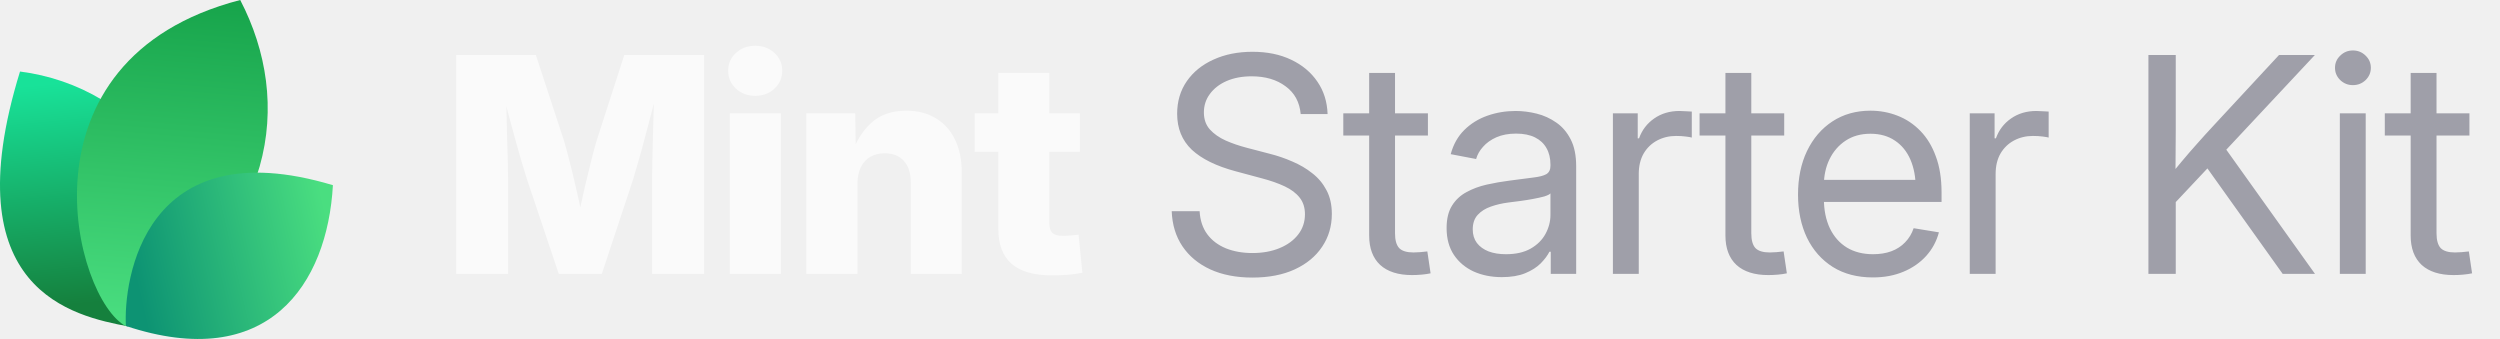
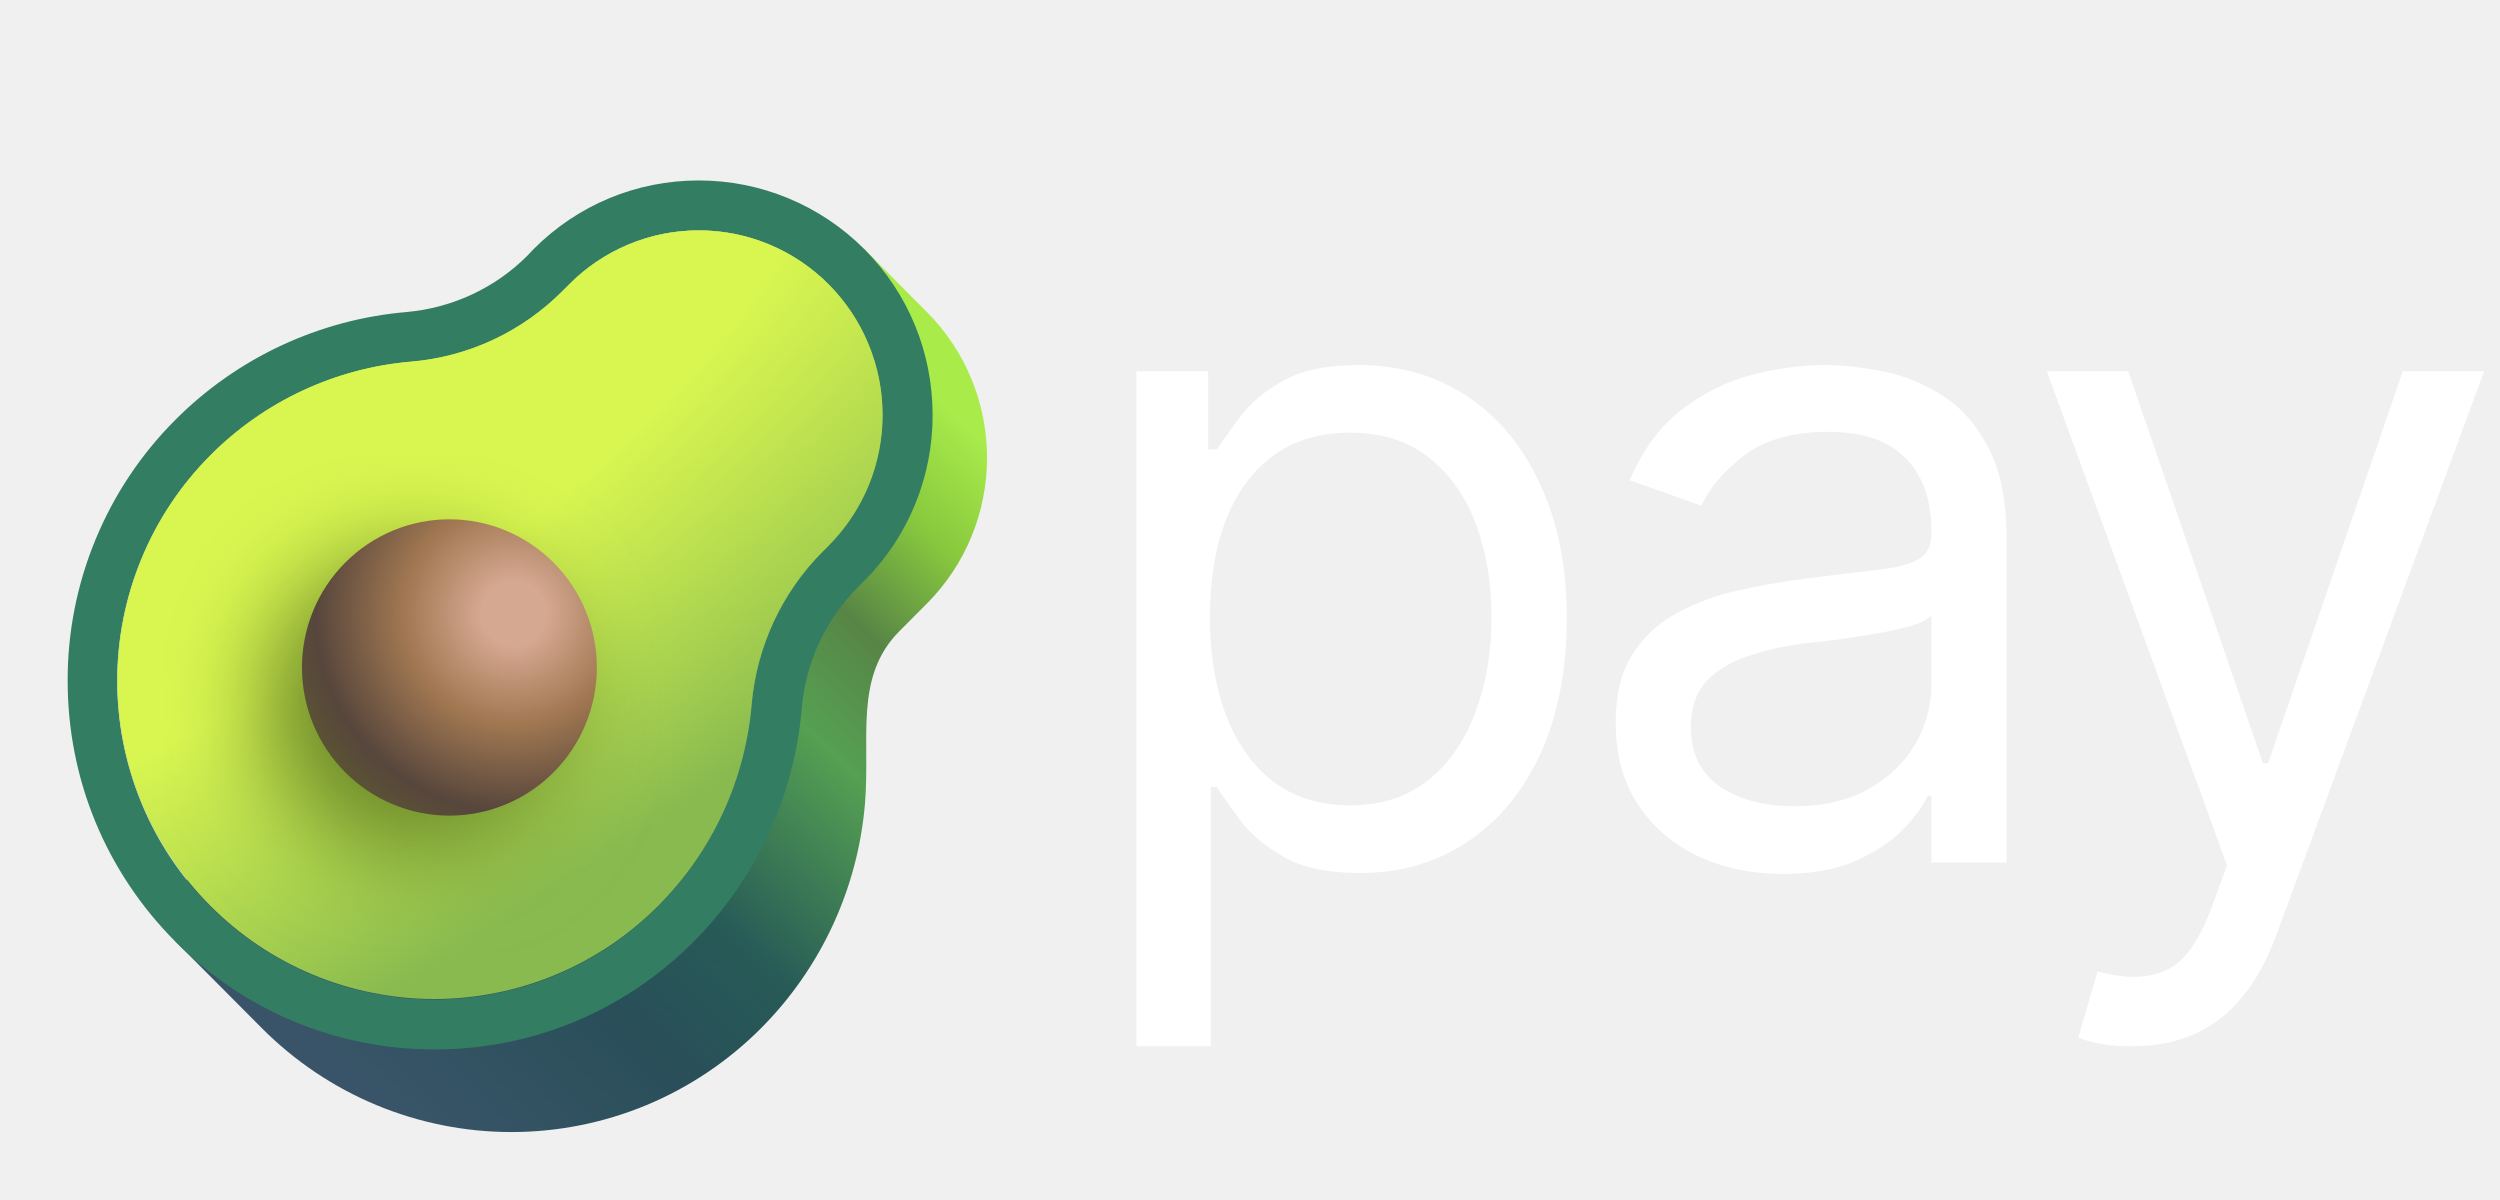
- <svg xmlns="http://www.w3.org/2000/svg" width="177" height="24" viewBox="0 0 177 24" fill="none">
-   <path d="M9.061 23.108C5.268 22.377 -3.391 20.627 1.417 5.064C9.634 6.099 16.973 14.064 9.061 23.108Z" fill="url(#paint0_linear_17557_2145)" />
-   <path d="M8.919 23.094C5.276 21.222 0.784 4.209 17.007 0C20.757 7.193 19.621 16.545 8.919 23.094Z" fill="url(#paint1_linear_17557_2145)" />
-   <path d="M8.914 23.079C8.735 19.882 10.159 9.085 23.57 13.111C23.181 20.123 18.984 26.418 8.914 23.079Z" fill="url(#paint2_linear_17557_2145)" />
-   <path d="M32.301 19.392V3.894H37.938L39.925 9.948C40.036 10.315 40.164 10.787 40.31 11.362C40.462 11.938 40.611 12.552 40.757 13.204C40.91 13.855 41.048 14.483 41.173 15.086C41.305 15.682 41.412 16.192 41.495 16.615H40.695C40.771 16.192 40.871 15.682 40.996 15.086C41.128 14.49 41.267 13.866 41.412 13.214C41.565 12.562 41.714 11.948 41.86 11.373C42.005 10.79 42.133 10.315 42.244 9.948L44.2 3.894H49.848V19.392H46.166V12.704C46.166 12.357 46.173 11.917 46.187 11.383C46.2 10.849 46.214 10.27 46.228 9.646C46.249 9.022 46.266 8.391 46.28 7.753C46.301 7.115 46.311 6.519 46.311 5.964H46.623C46.485 6.561 46.332 7.181 46.166 7.826C45.999 8.471 45.833 9.102 45.666 9.719C45.507 10.336 45.351 10.901 45.198 11.414C45.053 11.928 44.928 12.357 44.824 12.704L42.608 19.392H39.561L37.314 12.704C37.203 12.357 37.072 11.928 36.919 11.414C36.773 10.901 36.614 10.34 36.441 9.729C36.274 9.112 36.104 8.481 35.931 7.836C35.764 7.192 35.608 6.567 35.463 5.964H35.827C35.834 6.512 35.844 7.105 35.858 7.743C35.872 8.374 35.886 9.005 35.9 9.636C35.92 10.26 35.938 10.839 35.952 11.373C35.965 11.907 35.972 12.351 35.972 12.704V19.392H32.301ZM51.668 19.392V8.024H55.288V19.392H51.668ZM53.468 6.786C52.927 6.786 52.473 6.616 52.105 6.276C51.738 5.93 51.554 5.507 51.554 5.007C51.554 4.508 51.738 4.088 52.105 3.749C52.473 3.409 52.927 3.239 53.468 3.239C54.009 3.239 54.463 3.409 54.83 3.749C55.198 4.082 55.382 4.501 55.382 5.007C55.382 5.507 55.198 5.93 54.83 6.276C54.463 6.616 54.009 6.786 53.468 6.786ZM60.708 13.027V19.392H57.088V8.024H60.551L60.593 10.967H60.281C60.593 10.024 61.061 9.268 61.685 8.7C62.309 8.124 63.138 7.836 64.171 7.836C64.975 7.836 65.672 8.017 66.262 8.377C66.851 8.731 67.302 9.234 67.614 9.885C67.933 10.537 68.092 11.307 68.092 12.194V19.392H64.483V12.912C64.483 12.26 64.32 11.754 63.994 11.394C63.675 11.033 63.221 10.853 62.632 10.853C62.25 10.853 61.914 10.936 61.623 11.102C61.332 11.269 61.106 11.515 60.947 11.841C60.787 12.16 60.708 12.555 60.708 13.027ZM76.456 8.024V10.749H69.008V8.024H76.456ZM70.683 5.163H74.292V15.783C74.292 16.102 74.361 16.334 74.5 16.48C74.646 16.625 74.899 16.698 75.259 16.698C75.405 16.698 75.596 16.688 75.831 16.667C76.074 16.646 76.251 16.629 76.362 16.615L76.632 19.309C76.313 19.378 75.963 19.427 75.582 19.455C75.207 19.482 74.836 19.496 74.469 19.496C73.2 19.496 72.25 19.222 71.619 18.674C70.995 18.127 70.683 17.308 70.683 16.22V5.163Z" fill="#FAFAFA" />
-   <path d="M88.667 19.652C87.523 19.652 86.528 19.458 85.682 19.07C84.843 18.681 84.188 18.137 83.716 17.437C83.245 16.736 82.992 15.908 82.957 14.951H84.933C84.968 15.596 85.148 16.14 85.474 16.584C85.8 17.021 86.24 17.354 86.795 17.582C87.35 17.804 87.974 17.915 88.667 17.915C89.388 17.915 90.026 17.801 90.581 17.572C91.143 17.343 91.583 17.024 91.902 16.615C92.228 16.199 92.391 15.717 92.391 15.169C92.391 14.698 92.266 14.306 92.017 13.994C91.767 13.675 91.413 13.408 90.956 13.193C90.498 12.978 89.954 12.787 89.323 12.621L87.502 12.132C86.123 11.765 85.082 11.255 84.382 10.603C83.689 9.944 83.342 9.095 83.342 8.055C83.342 7.174 83.571 6.404 84.028 5.746C84.486 5.087 85.117 4.577 85.921 4.217C86.726 3.849 87.645 3.666 88.678 3.666C89.718 3.666 90.63 3.853 91.413 4.227C92.204 4.602 92.824 5.122 93.275 5.787C93.726 6.446 93.965 7.209 93.993 8.076H92.089C92.013 7.23 91.656 6.574 91.018 6.11C90.387 5.638 89.586 5.403 88.615 5.403C87.95 5.403 87.36 5.513 86.847 5.735C86.341 5.957 85.946 6.262 85.661 6.651C85.377 7.032 85.235 7.469 85.235 7.961C85.235 8.447 85.377 8.849 85.661 9.168C85.946 9.48 86.317 9.74 86.774 9.948C87.232 10.149 87.724 10.319 88.251 10.457L89.884 10.884C90.439 11.023 90.977 11.206 91.496 11.435C92.023 11.657 92.495 11.934 92.911 12.267C93.334 12.593 93.67 12.995 93.92 13.474C94.17 13.945 94.294 14.504 94.294 15.149C94.294 16.015 94.066 16.788 93.608 17.468C93.157 18.148 92.512 18.681 91.673 19.07C90.834 19.458 89.832 19.652 88.667 19.652ZM101.097 8.024V9.594H95.106V8.024H101.097ZM96.937 5.163H98.767V16.521C98.767 17 98.865 17.347 99.059 17.562C99.26 17.77 99.6 17.874 100.078 17.874C100.21 17.874 100.366 17.867 100.546 17.853C100.733 17.832 100.903 17.815 101.056 17.801L101.285 19.351C101.097 19.392 100.886 19.423 100.65 19.444C100.414 19.465 100.189 19.475 99.974 19.475C98.996 19.475 98.244 19.236 97.717 18.758C97.197 18.272 96.937 17.579 96.937 16.677V5.163ZM106.33 19.621C105.595 19.621 104.932 19.489 104.343 19.226C103.754 18.955 103.285 18.564 102.939 18.05C102.592 17.53 102.419 16.896 102.419 16.147C102.419 15.495 102.547 14.965 102.804 14.556C103.06 14.146 103.403 13.828 103.833 13.599C104.263 13.363 104.742 13.186 105.269 13.068C105.796 12.95 106.333 12.857 106.881 12.787C107.574 12.69 108.132 12.617 108.555 12.569C108.978 12.52 109.287 12.441 109.481 12.33C109.675 12.212 109.772 12.014 109.772 11.737V11.654C109.772 11.203 109.679 10.815 109.492 10.489C109.311 10.163 109.041 9.91 108.68 9.729C108.32 9.549 107.872 9.459 107.338 9.459C106.805 9.459 106.34 9.546 105.945 9.719C105.556 9.892 105.241 10.118 104.998 10.395C104.755 10.665 104.593 10.953 104.509 11.258L102.71 10.915C102.897 10.222 103.22 9.65 103.677 9.199C104.135 8.748 104.679 8.412 105.31 8.19C105.941 7.968 106.607 7.857 107.307 7.857C107.8 7.857 108.295 7.92 108.795 8.044C109.301 8.169 109.765 8.381 110.188 8.679C110.611 8.97 110.951 9.369 111.208 9.875C111.464 10.374 111.593 11.005 111.593 11.768V19.392H109.793V17.822H109.7C109.568 18.085 109.363 18.359 109.086 18.643C108.809 18.921 108.444 19.153 107.994 19.34C107.543 19.527 106.988 19.621 106.33 19.621ZM106.621 17.998C107.321 17.998 107.904 17.867 108.368 17.603C108.84 17.333 109.19 16.986 109.419 16.563C109.654 16.133 109.772 15.682 109.772 15.211V13.692C109.703 13.769 109.554 13.841 109.325 13.911C109.096 13.973 108.829 14.032 108.524 14.088C108.226 14.143 107.921 14.192 107.609 14.233C107.304 14.275 107.033 14.309 106.798 14.337C106.354 14.393 105.938 14.49 105.549 14.628C105.168 14.76 104.86 14.954 104.624 15.211C104.388 15.467 104.27 15.811 104.27 16.241C104.27 16.615 104.367 16.934 104.561 17.198C104.762 17.461 105.04 17.662 105.393 17.801C105.747 17.933 106.156 17.998 106.621 17.998ZM114.193 19.392V8.024H115.951V9.792H116.045C116.253 9.209 116.61 8.741 117.116 8.388C117.622 8.034 118.219 7.857 118.905 7.857C119.058 7.857 119.217 7.864 119.384 7.878C119.55 7.885 119.682 7.892 119.779 7.899V9.74C119.716 9.719 119.578 9.695 119.363 9.667C119.155 9.639 118.922 9.625 118.666 9.625C118.174 9.625 117.726 9.733 117.324 9.948C116.922 10.163 116.603 10.471 116.367 10.874C116.138 11.276 116.024 11.758 116.024 12.319V19.392H114.193ZM126.322 8.024V9.594H120.33V8.024H126.322ZM122.161 5.163H123.992V16.521C123.992 17 124.089 17.347 124.283 17.562C124.484 17.77 124.824 17.874 125.302 17.874C125.434 17.874 125.59 17.867 125.77 17.853C125.958 17.832 126.127 17.815 126.28 17.801L126.509 19.351C126.322 19.392 126.11 19.423 125.874 19.444C125.639 19.465 125.413 19.475 125.198 19.475C124.221 19.475 123.468 19.236 122.941 18.758C122.421 18.272 122.161 17.579 122.161 16.677V5.163ZM132.604 19.642C131.502 19.642 130.555 19.396 129.765 18.903C128.974 18.404 128.364 17.714 127.934 16.834C127.511 15.946 127.3 14.927 127.3 13.775C127.3 12.611 127.511 11.584 127.934 10.697C128.364 9.802 128.964 9.102 129.734 8.596C130.51 8.089 131.408 7.836 132.428 7.836C133.1 7.836 133.738 7.954 134.341 8.19C134.952 8.426 135.489 8.783 135.954 9.261C136.425 9.74 136.793 10.343 137.056 11.071C137.327 11.792 137.462 12.645 137.462 13.63V14.296H128.433V12.735H136.463L135.631 13.297C135.631 12.541 135.506 11.876 135.257 11.3C135.007 10.725 134.643 10.277 134.165 9.958C133.686 9.632 133.107 9.469 132.428 9.469C131.748 9.469 131.162 9.632 130.67 9.958C130.177 10.284 129.796 10.725 129.526 11.279C129.262 11.827 129.13 12.441 129.13 13.12V14.046C129.13 14.864 129.273 15.572 129.557 16.168C129.841 16.757 130.243 17.211 130.763 17.53C131.283 17.842 131.901 17.998 132.615 17.998C133.093 17.998 133.523 17.929 133.905 17.79C134.293 17.645 134.619 17.433 134.882 17.156C135.153 16.879 135.354 16.546 135.486 16.157L137.275 16.449C137.108 17.08 136.81 17.634 136.38 18.113C135.95 18.591 135.413 18.966 134.768 19.236C134.123 19.507 133.402 19.642 132.604 19.642ZM139.459 19.392V8.024H141.217V9.792H141.311C141.519 9.209 141.876 8.741 142.382 8.388C142.888 8.034 143.485 7.857 144.171 7.857C144.324 7.857 144.483 7.864 144.649 7.878C144.816 7.885 144.948 7.892 145.045 7.899V9.74C144.982 9.719 144.844 9.695 144.629 9.667C144.421 9.639 144.188 9.625 143.932 9.625C143.439 9.625 142.992 9.733 142.59 9.948C142.188 10.163 141.869 10.471 141.633 10.874C141.404 11.276 141.29 11.758 141.29 12.319V19.392H139.459ZM153.429 14.961V12.715C153.783 12.257 154.136 11.82 154.49 11.404C154.844 10.981 155.204 10.565 155.572 10.156C155.939 9.74 156.314 9.327 156.695 8.918L161.355 3.894H163.893L157.277 10.967H157.184L153.429 14.961ZM152.108 19.392V3.894H154.043V9.241L154.022 12.559L154.043 13.505V19.392H152.108ZM161.615 19.392L155.967 11.477L157.173 9.969L163.903 19.392H161.615ZM165.661 19.392V8.024H167.492V19.392H165.661ZM166.587 6.027C166.24 6.027 165.942 5.909 165.692 5.673C165.443 5.43 165.318 5.139 165.318 4.799C165.318 4.459 165.443 4.172 165.692 3.936C165.942 3.693 166.24 3.572 166.587 3.572C166.934 3.572 167.232 3.693 167.482 3.936C167.731 4.172 167.856 4.459 167.856 4.799C167.856 5.139 167.731 5.43 167.482 5.673C167.232 5.909 166.934 6.027 166.587 6.027ZM174.836 8.024V9.594H168.844V8.024H174.836ZM170.675 5.163H172.506V16.521C172.506 17 172.603 17.347 172.797 17.562C172.998 17.77 173.338 17.874 173.816 17.874C173.948 17.874 174.104 17.867 174.284 17.853C174.472 17.832 174.641 17.815 174.794 17.801L175.023 19.351C174.836 19.392 174.624 19.423 174.388 19.444C174.153 19.465 173.927 19.475 173.712 19.475C172.735 19.475 171.982 19.236 171.455 18.758C170.935 18.272 170.675 17.579 170.675 16.677V5.163Z" fill="#9F9FA9" />
+ <svg xmlns="http://www.w3.org/2000/svg" width="50" height="24" viewBox="0 0 50 24" fill="none">
+   <path d="M22.729 20.924V7.424H24.163V8.988H24.338C24.449 8.818 24.604 8.602 24.802 8.338C25 8.068 25.286 7.828 25.659 7.617C26.032 7.406 26.536 7.301 27.172 7.301C27.994 7.301 28.717 7.509 29.341 7.925C29.964 8.335 30.451 8.921 30.801 9.683C31.157 10.438 31.335 11.332 31.335 12.363C31.335 13.4 31.16 14.303 30.81 15.07C30.46 15.832 29.973 16.421 29.349 16.837C28.726 17.253 28.006 17.461 27.189 17.461C26.566 17.461 26.064 17.355 25.685 17.145C25.306 16.928 25.015 16.685 24.811 16.415C24.607 16.14 24.449 15.914 24.338 15.738H24.216V20.924H22.729ZM26.997 16.107C27.621 16.107 28.142 15.94 28.562 15.606C28.982 15.267 29.297 14.812 29.507 14.244C29.723 13.676 29.83 13.043 29.83 12.346C29.83 11.654 29.725 11.03 29.515 10.474C29.306 9.917 28.991 9.475 28.571 9.146C28.157 8.818 27.632 8.654 26.997 8.654C26.385 8.654 25.872 8.81 25.458 9.12C25.044 9.425 24.729 9.855 24.513 10.412C24.303 10.963 24.198 11.607 24.198 12.346C24.198 13.084 24.306 13.737 24.522 14.306C24.738 14.868 25.052 15.311 25.466 15.633C25.886 15.949 26.396 16.107 26.997 16.107ZM35.655 17.479C35.037 17.479 34.474 17.361 33.967 17.127C33.46 16.887 33.057 16.541 32.76 16.09C32.463 15.639 32.314 15.094 32.314 14.455C32.314 13.893 32.425 13.438 32.646 13.093C32.868 12.741 33.162 12.466 33.53 12.267C33.903 12.062 34.311 11.909 34.754 11.81C35.203 11.71 35.655 11.631 36.109 11.572C36.704 11.496 37.185 11.438 37.553 11.396C37.926 11.355 38.197 11.285 38.366 11.186C38.541 11.086 38.628 10.916 38.628 10.676V10.623C38.628 9.996 38.456 9.51 38.112 9.164C37.774 8.812 37.258 8.637 36.564 8.637C35.853 8.637 35.293 8.795 34.885 9.111C34.477 9.422 34.191 9.756 34.028 10.113L32.594 9.604C32.85 9.006 33.191 8.54 33.617 8.206C34.048 7.872 34.515 7.638 35.016 7.503C35.524 7.368 36.022 7.301 36.512 7.301C36.827 7.301 37.188 7.339 37.596 7.415C38.004 7.485 38.401 7.638 38.786 7.872C39.176 8.101 39.497 8.449 39.748 8.918C40.004 9.381 40.132 10.002 40.132 10.781V17.25H38.628V15.914H38.558C38.459 16.125 38.29 16.354 38.051 16.6C37.812 16.84 37.494 17.048 37.098 17.224C36.707 17.393 36.226 17.479 35.655 17.479ZM35.882 16.125C36.477 16.125 36.978 16.008 37.386 15.773C37.794 15.539 38.103 15.237 38.313 14.868C38.523 14.493 38.628 14.104 38.628 13.699V12.311C38.564 12.387 38.424 12.457 38.208 12.521C37.998 12.58 37.754 12.633 37.474 12.68C37.2 12.727 36.932 12.768 36.669 12.803C36.407 12.832 36.197 12.855 36.04 12.873C35.649 12.926 35.285 13.011 34.946 13.128C34.608 13.239 34.334 13.406 34.124 13.629C33.92 13.852 33.818 14.156 33.818 14.543C33.818 15.064 34.011 15.46 34.395 15.729C34.786 15.993 35.282 16.125 35.882 16.125ZM42.669 20.924C42.412 20.93 42.185 20.912 41.986 20.871C41.788 20.83 41.648 20.789 41.567 20.748L41.951 19.43L42.1 19.465C42.601 19.582 43.021 19.556 43.359 19.386C43.703 19.222 44.004 18.785 44.26 18.076L44.54 17.303L40.937 7.424H42.564L45.257 15.264H45.362L48.056 7.424H49.682L45.537 18.674C45.35 19.184 45.12 19.605 44.846 19.939C44.572 20.273 44.254 20.52 43.893 20.678C43.531 20.842 43.123 20.924 42.669 20.924Z" fill="#ffffff" />
+   <path d="M17.3 16.068C17.408 14.784 17.077 13.54 17.983 12.629L18.544 12.065C19.311 11.293 19.741 10.246 19.741 9.156C19.741 8.065 19.311 7.019 18.544 6.247L17.286 4.982L16.38 5.893C15.373 5.92 14.372 6.321 13.601 7.096L13.459 7.232C12.554 8.141 11.358 8.7 10.084 8.809C8.393 8.952 6.81 9.693 5.607 10.902C4.653 11.859 3.992 13.071 3.702 14.393C3.412 15.716 3.505 17.094 3.97 18.366L3.51 18.828L5.235 20.561C5.89 21.22 6.669 21.744 7.526 22.101C8.383 22.457 9.302 22.641 10.229 22.641C11.157 22.641 12.075 22.457 12.932 22.101C13.789 21.744 14.568 21.22 15.224 20.561C16.421 19.358 17.158 17.767 17.3 16.068Z" fill="url(#paint0_linear_114_144)" />
+   <path d="M13.973 4.609C14.699 4.609 15.408 4.826 16.012 5.231C16.616 5.637 17.086 6.213 17.364 6.888C17.642 7.562 17.715 8.304 17.573 9.019C17.432 9.735 17.082 10.393 16.57 10.909L16.441 11.038C15.629 11.854 15.13 12.933 15.034 14.083C14.905 15.608 14.244 17.038 13.168 18.121C12.58 18.714 11.881 19.184 11.111 19.505C10.342 19.826 9.517 19.991 8.684 19.99C7.061 19.99 5.438 19.364 4.2 18.121C3.611 17.529 3.144 16.828 2.826 16.055C2.507 15.282 2.343 14.454 2.343 13.618C2.343 12.781 2.507 11.953 2.826 11.181C3.144 10.408 3.611 9.706 4.2 9.115C5.276 8.032 6.7 7.368 8.217 7.239C9.36 7.144 10.435 6.641 11.247 5.825L11.376 5.696C11.715 5.351 12.119 5.077 12.565 4.89C13.011 4.703 13.489 4.607 13.973 4.609ZM13.973 3.609C12.728 3.609 11.551 4.099 10.672 4.982L10.55 5.111C9.908 5.757 9.049 6.158 8.136 6.24C6.384 6.389 4.741 7.157 3.503 8.401C2.82 9.085 2.279 9.897 1.91 10.792C1.54 11.687 1.351 12.646 1.353 13.614C1.353 15.585 2.117 17.434 3.503 18.828C4.89 20.221 6.729 20.989 8.691 20.989C10.652 20.989 12.491 20.221 13.878 18.828C15.116 17.584 15.886 15.925 16.035 14.172C16.111 13.255 16.509 12.394 17.158 11.745L17.286 11.616C17.721 11.181 18.065 10.664 18.299 10.095C18.534 9.526 18.654 8.915 18.652 8.299C18.652 7.049 18.166 5.866 17.286 4.982C16.406 4.101 15.214 3.608 13.973 3.609Z" fill="#337D63" />
+   <path d="M16.448 11.038L16.576 10.909C16.917 10.566 17.188 10.159 17.372 9.712C17.557 9.264 17.652 8.784 17.652 8.299C17.652 7.814 17.557 7.334 17.372 6.887C17.188 6.439 16.917 6.032 16.576 5.689C16.235 5.346 15.83 5.074 15.385 4.889C14.939 4.703 14.462 4.608 13.979 4.608C13.497 4.608 13.019 4.703 12.574 4.889C12.128 5.074 11.723 5.346 11.382 5.689L11.254 5.818C10.442 6.635 9.368 7.136 8.224 7.232C6.706 7.361 5.283 8.025 4.207 9.108C3.618 9.699 3.151 10.401 2.833 11.174C2.514 11.947 2.35 12.775 2.35 13.611C2.35 14.447 2.514 15.275 2.833 16.048C3.151 16.821 3.618 17.523 4.207 18.114C4.795 18.705 5.493 19.175 6.262 19.495C7.031 19.815 7.855 19.98 8.687 19.98C9.519 19.98 10.343 19.815 11.112 19.495C11.881 19.175 12.579 18.705 13.168 18.114C14.245 17.032 14.906 15.602 15.034 14.076C15.136 12.935 15.636 11.854 16.448 11.038Z" fill="#89BA4F" />
+   <path d="M16.448 11.038L16.576 10.909C16.917 10.566 17.188 10.159 17.372 9.712C17.557 9.264 17.652 8.784 17.652 8.299C17.652 7.814 17.557 7.334 17.372 6.887C17.188 6.439 16.917 6.032 16.576 5.689C16.235 5.346 15.83 5.074 15.385 4.889C14.939 4.703 14.462 4.608 13.979 4.608C13.497 4.608 13.019 4.703 12.574 4.889C12.128 5.074 11.723 5.346 11.382 5.689L11.254 5.818C10.442 6.635 9.368 7.136 8.224 7.232C6.706 7.361 5.283 8.025 4.207 9.108C3.618 9.699 3.151 10.401 2.833 11.174C2.514 11.947 2.35 12.775 2.35 13.611C2.35 14.447 2.514 15.275 2.833 16.048C3.151 16.821 3.618 17.523 4.207 18.114C4.795 18.705 5.493 19.175 6.262 19.495C7.031 19.815 7.855 19.98 8.687 19.98C9.519 19.98 10.343 19.815 11.112 19.495C11.881 19.175 12.579 18.705 13.168 18.114C14.245 17.032 14.906 15.602 15.034 14.076C15.136 12.935 15.636 11.854 16.448 11.038Z" fill="url(#paint1_radial_114_144)" />
+   <g filter="url(#filter0_f_114_144)">
+     <path d="M8.254 17.03C9.036 17.03 9.786 16.718 10.339 16.162C10.892 15.606 11.203 14.852 11.203 14.066C11.203 13.28 10.892 12.527 10.339 11.971C9.786 11.415 9.036 11.103 8.254 11.103C7.472 11.103 6.722 11.415 6.169 11.971C5.616 12.527 5.306 13.28 5.306 14.066C5.306 14.852 5.616 15.606 6.169 16.162C6.722 16.718 7.472 17.03 8.254 17.03Z" fill="#6A8729" />
+   </g>
+   <path d="M8.988 16.313C9.77 16.313 10.52 16 11.073 15.445C11.626 14.889 11.937 14.135 11.937 13.349C11.937 12.563 11.626 11.809 11.073 11.254C10.52 10.698 9.77 10.386 8.988 10.386C8.206 10.386 7.456 10.698 6.903 11.254C6.35 11.809 6.039 12.563 6.039 13.349C6.039 14.135 6.35 14.889 6.903 15.445C7.456 16 8.206 16.313 8.988 16.313Z" fill="url(#paint2_radial_114_144)" />
  <defs>
-     <linearGradient id="paint0_linear_17557_2145" x1="3.776" y1="5.916" x2="5.232" y2="21.559" gradientUnits="userSpaceOnUse">
-       <stop stop-color="#18E299" />
-       <stop offset="1" stop-color="#15803D" />
+     <filter id="filter0_f_114_144" x="3.306" y="9.103" width="9.897" height="9.927" filterUnits="userSpaceOnUse" color-interpolation-filters="sRGB">
+       <feFlood flood-opacity="0" result="BackgroundImageFix" />
+       <feBlend mode="normal" in="SourceGraphic" in2="BackgroundImageFix" result="shape" />
+       <feGaussianBlur stdDeviation="1" result="effect1_foregroundBlur_114_144" />
+     </filter>
+     <linearGradient id="paint0_linear_114_144" x1="19.741" y1="8.537" x2="7.374" y2="21.73" gradientUnits="userSpaceOnUse">
+       <stop offset="0.011" stop-color="#A9EC4A" />
+       <stop offset="0.13" stop-color="#88C83E" />
+       <stop offset="0.257" stop-color="#578546" />
+       <stop offset="0.38" stop-color="#55A052" />
+       <stop offset="0.601" stop-color="#275B57" />
+       <stop offset="0.751" stop-color="#294F59" />
+       <stop offset="1" stop-color="#395468" />
    </linearGradient>
-     <linearGradient id="paint1_linear_17557_2145" x1="12.171" y1="-0.718" x2="10.19" y2="22.983" gradientUnits="userSpaceOnUse">
-       <stop stop-color="#16A34A" />
-       <stop offset="1" stop-color="#4ADE80" />
-     </linearGradient>
-     <linearGradient id="paint2_linear_17557_2145" x1="23.133" y1="15.353" x2="9.338" y2="18.52" gradientUnits="userSpaceOnUse">
-       <stop stop-color="#4ADE80" />
-       <stop offset="1" stop-color="#0D9373" />
-     </linearGradient>
+     <radialGradient id="paint1_radial_114_144" cx="0" cy="0" r="1" gradientUnits="userSpaceOnUse" gradientTransform="translate(4.98776 8.53707) rotate(56.97) scale(13.6483 36.9386)">
+       <stop offset="0.351" stop-color="#D9F650" />
+       <stop offset="0.815" stop-color="#DEFB4F" stop-opacity="0" />
+     </radialGradient>
+     <radialGradient id="paint2_radial_114_144" cx="0" cy="0" r="1" gradientUnits="userSpaceOnUse" gradientTransform="translate(10.271 12.2753) rotate(140.365) scale(4.99463 4.99933)">
+       <stop offset="0.129" stop-color="#D5A891" />
+       <stop offset="0.444" stop-color="#A07751" />
+       <stop offset="0.792" stop-color="#57463C" />
+       <stop offset="0.983" stop-color="#5B5830" />
+     </radialGradient>
  </defs>
</svg>
